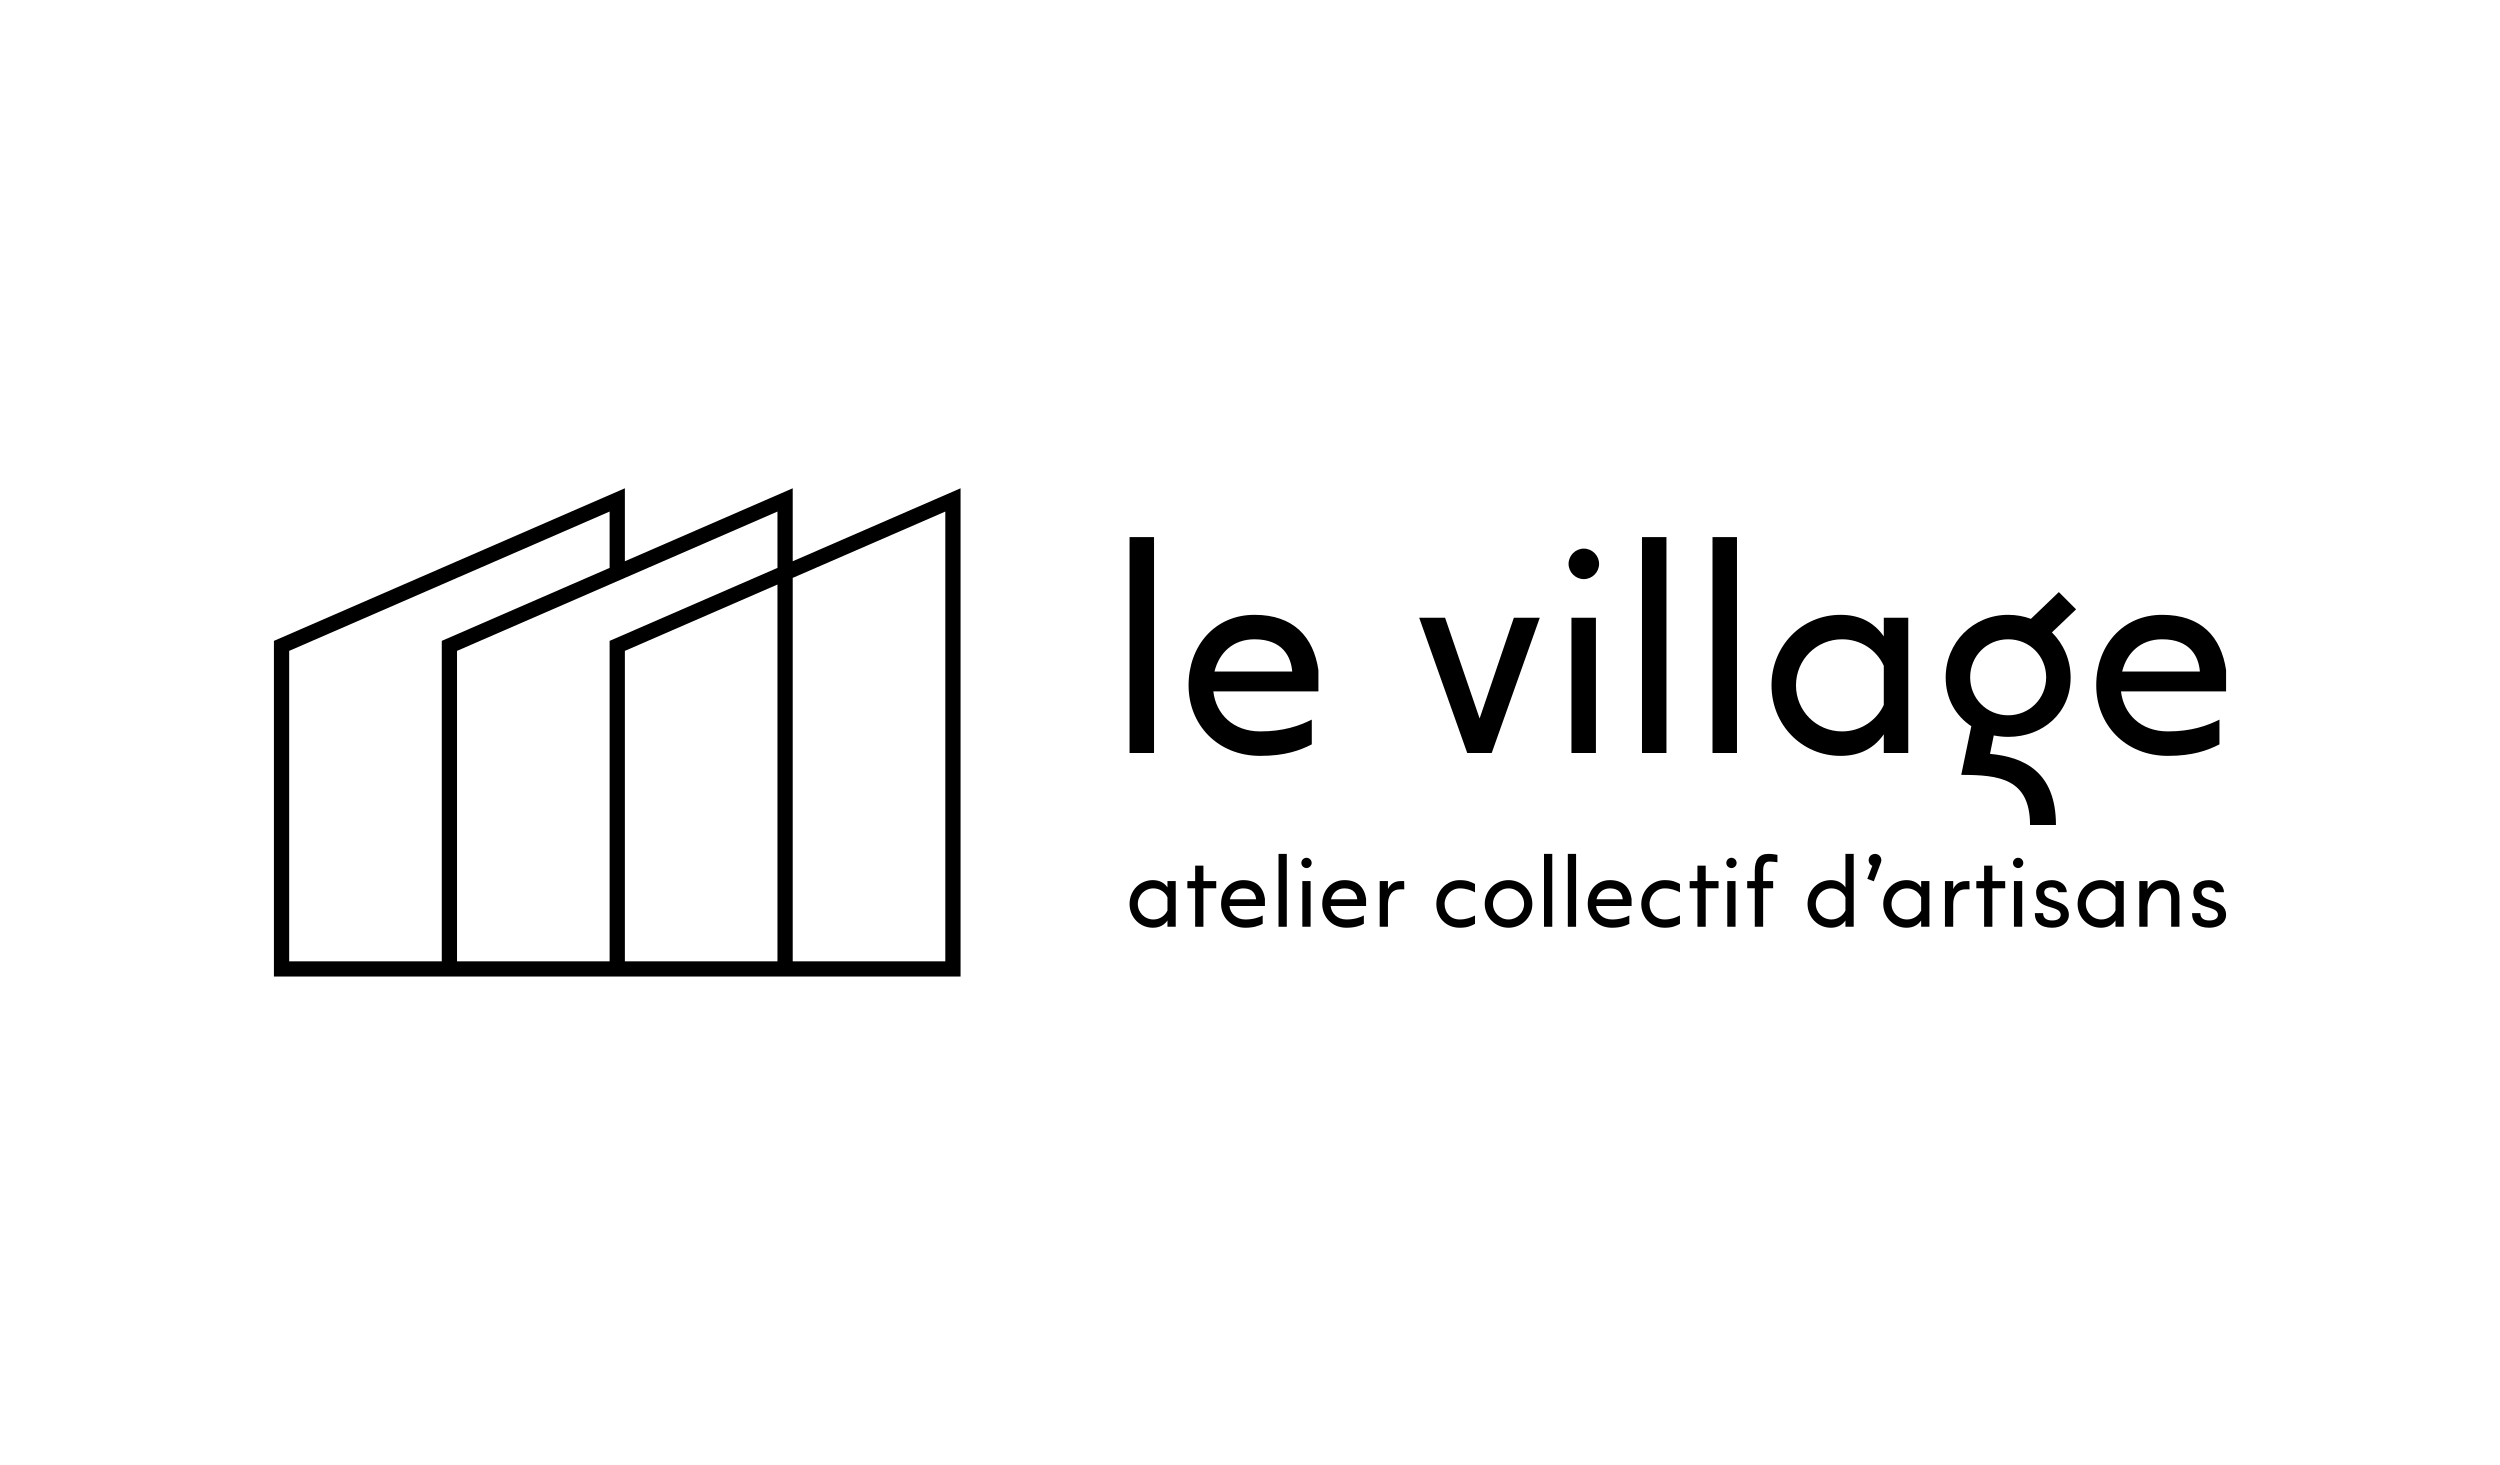
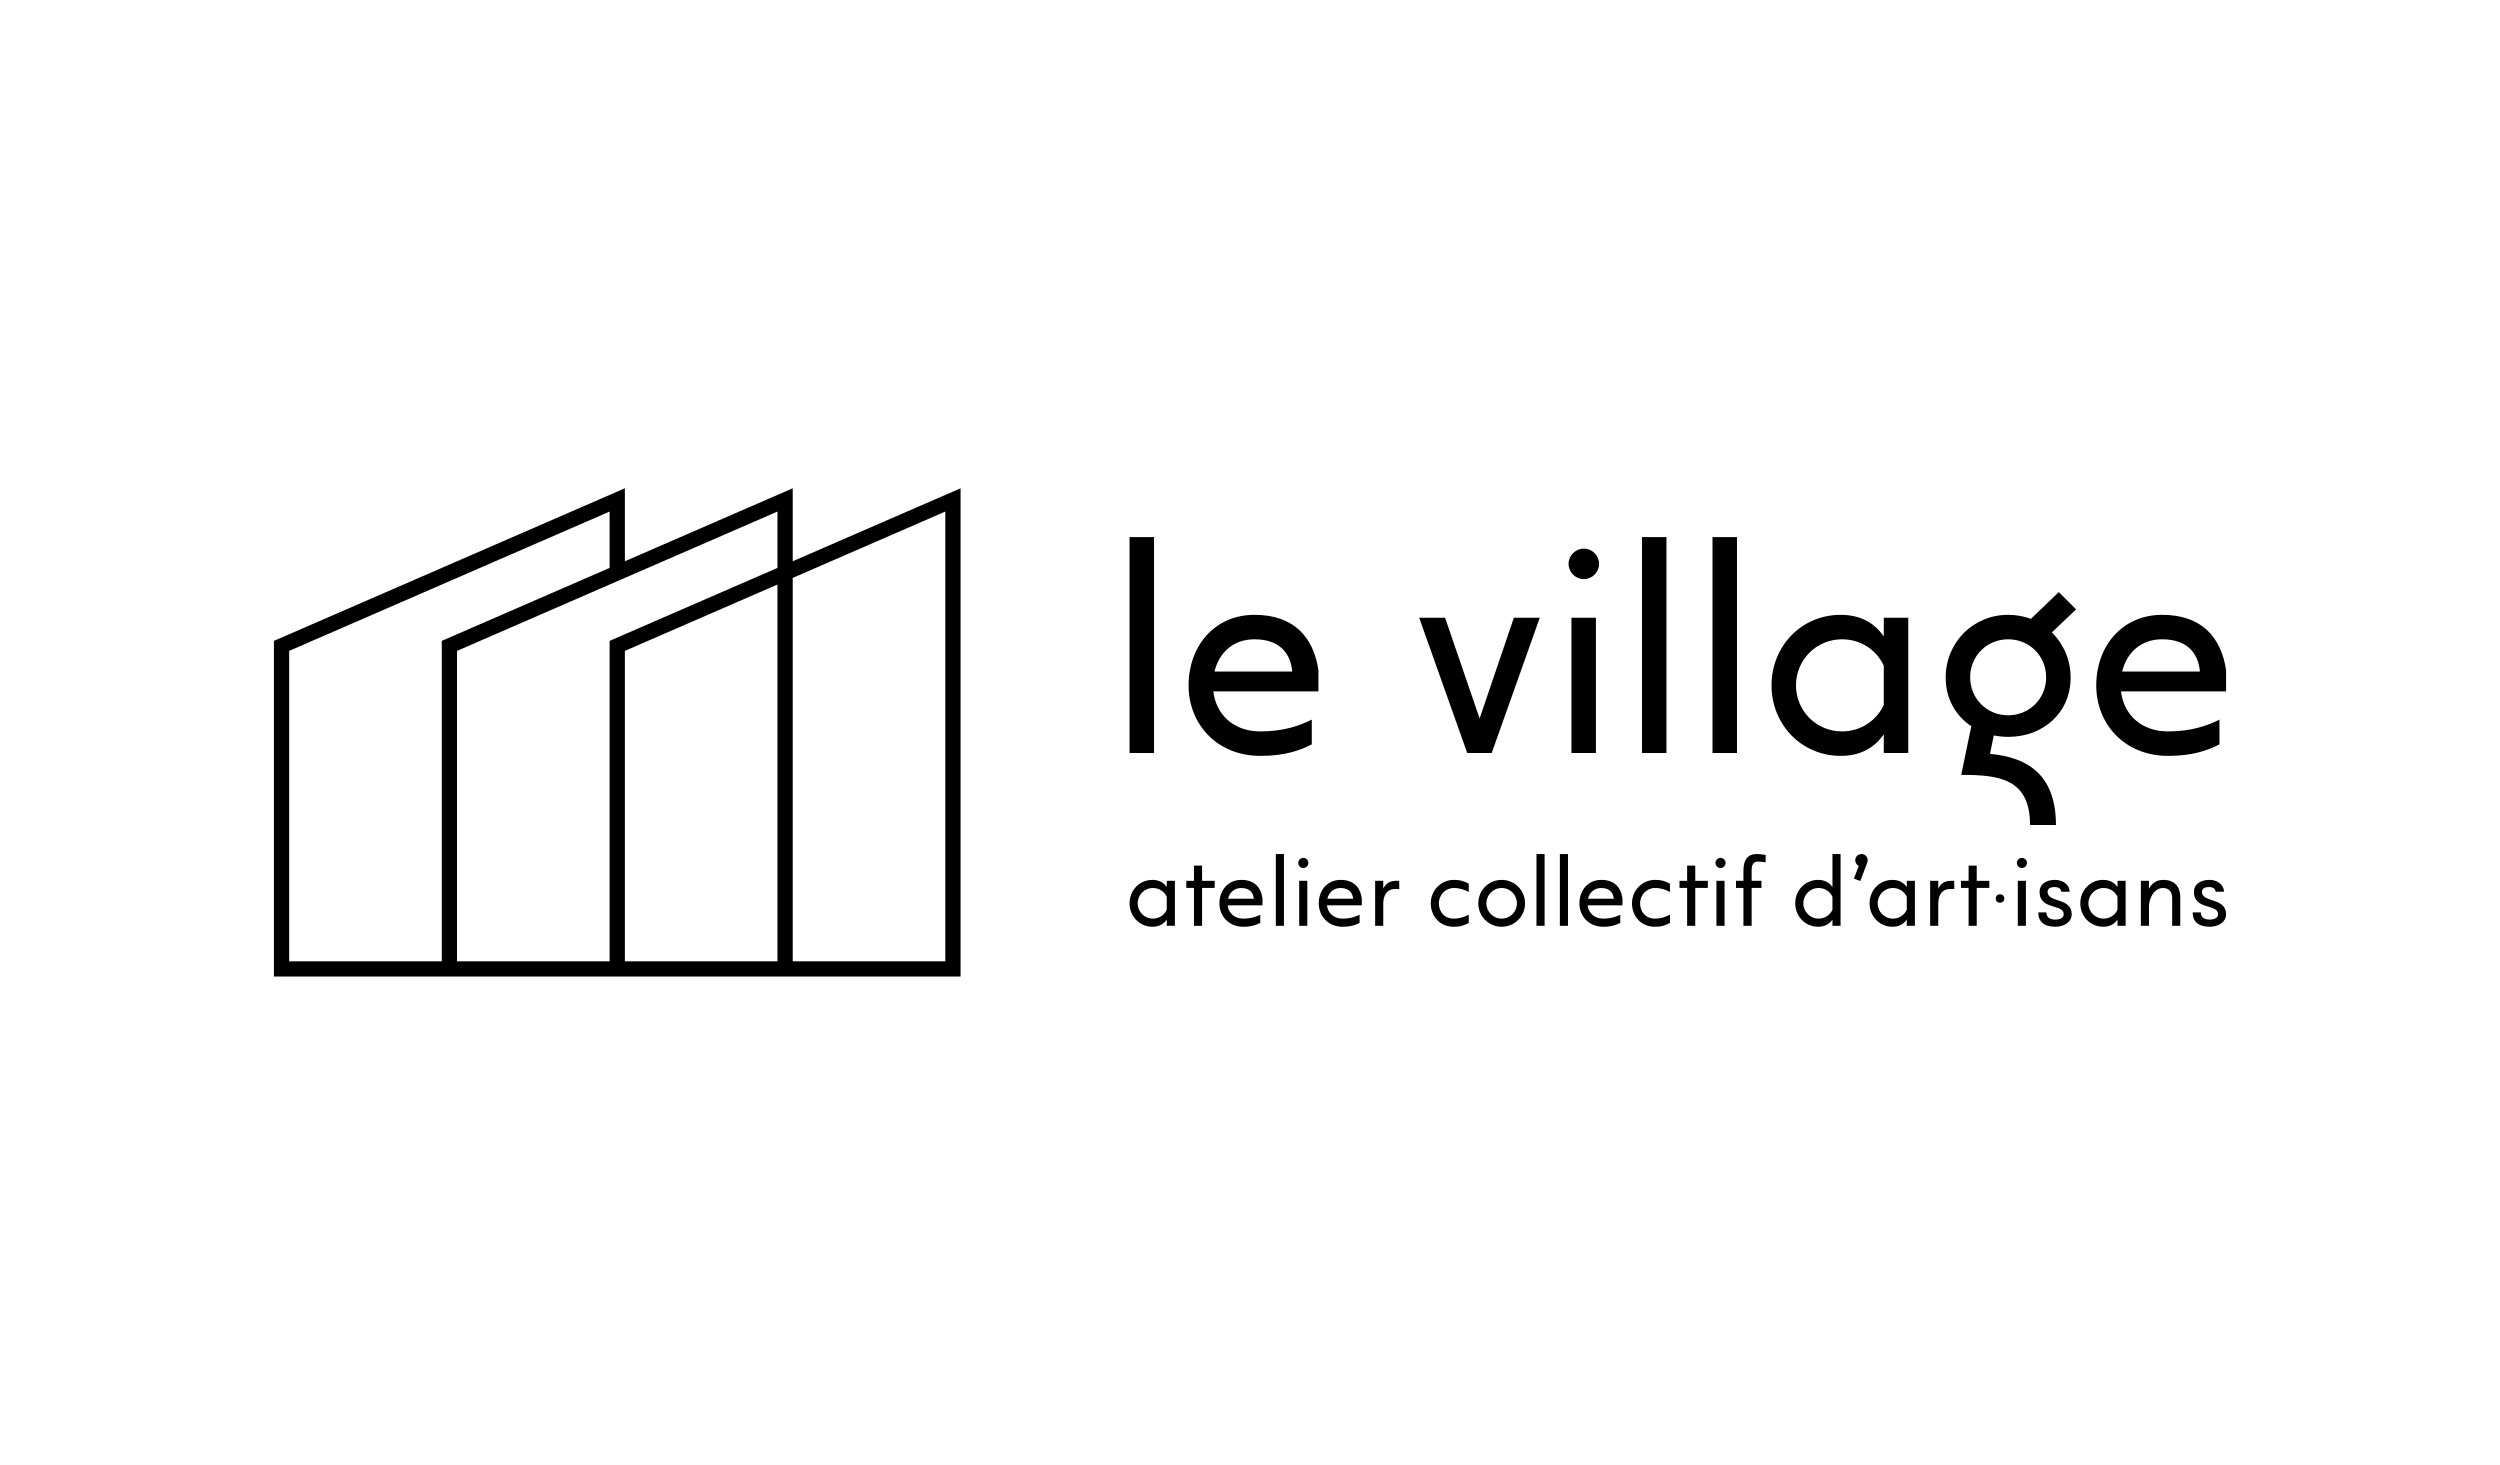
<svg xmlns="http://www.w3.org/2000/svg" width="100%" height="100%" viewBox="0 0 1024 600" version="1.1" xml:space="preserve" style="fill-rule:evenodd;clip-rule:evenodd;stroke-linejoin:round;stroke-miterlimit:2;">
-   <g transform="matrix(1,0,0,1,-308,-520)">
-     <g id="banner-wb-light" transform="matrix(1,0,0,1,564,564)">
+   <g transform="matrix(1,0,0,1,-768,-980)">
+     <g id="banner-wb-light" transform="matrix(1,0,0,1,1024,1024)">
      <g id="_1024x600" transform="matrix(2.08634,0,0,1.23343,-300.206,-75.5154)">
        <rect x="21.188" y="25.551" width="490.812" height="486.449" style="fill:white;" />
      </g>
      <g transform="matrix(0.78125,0,0,0.78125,-203.177,115.375)">
        <g transform="matrix(1.59692,0,0,1.59692,403.236,-458.966)">
-           <g transform="matrix(0.382843,0,0,0.382843,91.9001,-273.495)">
-             <g transform="matrix(83.3333,0,0,83.3333,-44.8651,1926.18)">
-               <path d="M0.04,-0.235C0.04,-0.099 0.144,0.01 0.28,0.01C0.35,0.01 0.398,-0.019 0.43,-0.065L0.43,-0L0.515,-0L0.515,-0.47L0.43,-0.47L0.43,-0.405C0.398,-0.451 0.35,-0.48 0.28,-0.48C0.144,-0.48 0.04,-0.371 0.04,-0.235ZM0.285,-0.395C0.35,-0.395 0.405,-0.358 0.43,-0.303L0.43,-0.167C0.405,-0.113 0.35,-0.075 0.285,-0.075C0.196,-0.075 0.125,-0.146 0.125,-0.235C0.125,-0.324 0.196,-0.395 0.285,-0.395Z" style="fill-rule:nonzero;" />
-             </g>
-             <g transform="matrix(83.3333,0,0,83.3333,4.71824,1926.18)">
-               <path d="M0.04,-0.47L0.04,-0.396L0.12,-0.396L0.12,-0L0.205,-0L0.205,-0.396L0.337,-0.396L0.337,-0.47L0.205,-0.47L0.205,-0.629L0.12,-0.629L0.12,-0.47L0.04,-0.47Z" style="fill-rule:nonzero;" />
-             </g>
-             <g transform="matrix(83.3333,0,0,83.3333,33.6349,1926.18)">
-               <path d="M0.04,-0.235C0.04,-0.099 0.14,0.01 0.289,0.01C0.375,0.01 0.427,-0.009 0.468,-0.03L0.468,-0.116C0.424,-0.094 0.369,-0.075 0.289,-0.075C0.195,-0.075 0.135,-0.135 0.126,-0.214L0.491,-0.214L0.491,-0.288C0.474,-0.403 0.405,-0.48 0.269,-0.48C0.13,-0.48 0.04,-0.371 0.04,-0.235ZM0.269,-0.395C0.367,-0.395 0.396,-0.334 0.4,-0.283L0.13,-0.283C0.146,-0.348 0.194,-0.395 0.269,-0.395Z" style="fill-rule:nonzero;" />
-             </g>
-             <g transform="matrix(83.3333,0,0,83.3333,79.5516,1926.18)">
-               <rect x="0.08" y="-0.75" width="0.085" height="0.75" style="fill-rule:nonzero;" />
-             </g>
-             <g transform="matrix(83.3333,0,0,83.3333,99.9682,1926.18)">
-               <path d="M0.08,-0L0.165,-0L0.165,-0.47L0.08,-0.47L0.08,-0ZM0.07,-0.657C0.07,-0.628 0.094,-0.604 0.123,-0.604C0.152,-0.604 0.176,-0.628 0.176,-0.657C0.176,-0.686 0.152,-0.71 0.123,-0.71C0.094,-0.71 0.07,-0.686 0.07,-0.657Z" style="fill-rule:nonzero;" />
-             </g>
-             <g transform="matrix(83.3333,0,0,83.3333,120.385,1926.18)">
-               <path d="M0.04,-0.235C0.04,-0.099 0.14,0.01 0.289,0.01C0.375,0.01 0.427,-0.009 0.468,-0.03L0.468,-0.116C0.424,-0.094 0.369,-0.075 0.289,-0.075C0.195,-0.075 0.135,-0.135 0.126,-0.214L0.491,-0.214L0.491,-0.288C0.474,-0.403 0.405,-0.48 0.269,-0.48C0.13,-0.48 0.04,-0.371 0.04,-0.235ZM0.269,-0.395C0.367,-0.395 0.396,-0.334 0.4,-0.283L0.13,-0.283C0.146,-0.348 0.194,-0.395 0.269,-0.395Z" style="fill-rule:nonzero;" />
-             </g>
-             <g transform="matrix(83.3333,0,0,83.3333,166.302,1926.18)">
-               <path d="M0.165,-0L0.165,-0.232C0.165,-0.307 0.195,-0.385 0.292,-0.385L0.333,-0.385L0.332,-0.47L0.295,-0.47C0.226,-0.47 0.187,-0.434 0.165,-0.388L0.165,-0.47L0.08,-0.47L0.08,-0L0.165,-0Z" style="fill-rule:nonzero;" />
-             </g>
-             <g transform="matrix(83.3333,0,0,83.3333,218.218,1926.18)">
-               <path d="M0.28,0.01C0.362,0.01 0.397,-0.009 0.438,-0.03L0.438,-0.116C0.394,-0.094 0.346,-0.075 0.281,-0.075C0.183,-0.075 0.125,-0.146 0.125,-0.235C0.125,-0.324 0.195,-0.395 0.281,-0.395C0.346,-0.395 0.394,-0.376 0.438,-0.354L0.438,-0.44C0.397,-0.461 0.362,-0.48 0.28,-0.48C0.148,-0.48 0.04,-0.371 0.04,-0.235C0.04,-0.099 0.135,0.01 0.28,0.01Z" style="fill-rule:nonzero;" />
-             </g>
-             <g transform="matrix(83.3333,0,0,83.3333,259.718,1926.18)">
-               <path d="M0.04,-0.235C0.04,-0.099 0.149,0.01 0.285,0.01C0.421,0.01 0.53,-0.099 0.53,-0.235C0.53,-0.371 0.421,-0.48 0.285,-0.48C0.149,-0.48 0.04,-0.371 0.04,-0.235ZM0.285,-0.395C0.374,-0.395 0.445,-0.324 0.445,-0.235C0.445,-0.146 0.374,-0.075 0.285,-0.075C0.196,-0.075 0.125,-0.146 0.125,-0.235C0.125,-0.324 0.196,-0.395 0.285,-0.395Z" style="fill-rule:nonzero;" />
-             </g>
-             <g transform="matrix(83.3333,0,0,83.3333,307.218,1926.18)">
-               <rect x="0.08" y="-0.75" width="0.085" height="0.75" style="fill-rule:nonzero;" />
-             </g>
-             <g transform="matrix(83.3333,0,0,83.3333,327.635,1926.18)">
-               <rect x="0.08" y="-0.75" width="0.085" height="0.75" style="fill-rule:nonzero;" />
-             </g>
-             <g transform="matrix(83.3333,0,0,83.3333,348.052,1926.18)">
-               <path d="M0.04,-0.235C0.04,-0.099 0.14,0.01 0.289,0.01C0.375,0.01 0.427,-0.009 0.468,-0.03L0.468,-0.116C0.424,-0.094 0.369,-0.075 0.289,-0.075C0.195,-0.075 0.135,-0.135 0.126,-0.214L0.491,-0.214L0.491,-0.288C0.474,-0.403 0.405,-0.48 0.269,-0.48C0.13,-0.48 0.04,-0.371 0.04,-0.235ZM0.269,-0.395C0.367,-0.395 0.396,-0.334 0.4,-0.283L0.13,-0.283C0.146,-0.348 0.194,-0.395 0.269,-0.395Z" style="fill-rule:nonzero;" />
-             </g>
-             <g transform="matrix(83.3333,0,0,83.3333,393.968,1926.18)">
-               <path d="M0.28,0.01C0.362,0.01 0.397,-0.009 0.438,-0.03L0.438,-0.116C0.394,-0.094 0.346,-0.075 0.281,-0.075C0.183,-0.075 0.125,-0.146 0.125,-0.235C0.125,-0.324 0.195,-0.395 0.281,-0.395C0.346,-0.395 0.394,-0.376 0.438,-0.354L0.438,-0.44C0.397,-0.461 0.362,-0.48 0.28,-0.48C0.148,-0.48 0.04,-0.371 0.04,-0.235C0.04,-0.099 0.135,0.01 0.28,0.01Z" style="fill-rule:nonzero;" />
-             </g>
-             <g transform="matrix(83.3333,0,0,83.3333,435.468,1926.18)">
-               <path d="M0.04,-0.47L0.04,-0.396L0.12,-0.396L0.12,-0L0.205,-0L0.205,-0.396L0.337,-0.396L0.337,-0.47L0.205,-0.47L0.205,-0.629L0.12,-0.629L0.12,-0.47L0.04,-0.47Z" style="fill-rule:nonzero;" />
-             </g>
-             <g transform="matrix(83.3333,0,0,83.3333,464.385,1926.18)">
-               <path d="M0.08,-0L0.165,-0L0.165,-0.47L0.08,-0.47L0.08,-0ZM0.07,-0.657C0.07,-0.628 0.094,-0.604 0.123,-0.604C0.152,-0.604 0.176,-0.628 0.176,-0.657C0.176,-0.686 0.152,-0.71 0.123,-0.71C0.094,-0.71 0.07,-0.686 0.07,-0.657Z" style="fill-rule:nonzero;" />
-             </g>
-             <g transform="matrix(83.3333,0,0,83.3333,484.802,1926.18)">
-               <path d="M0.04,-0.47L0.04,-0.396L0.118,-0.396L0.118,-0L0.204,-0L0.204,-0.396L0.307,-0.396L0.307,-0.47L0.204,-0.47L0.204,-0.58C0.204,-0.64 0.225,-0.671 0.268,-0.671C0.298,-0.671 0.324,-0.667 0.351,-0.664L0.351,-0.74C0.324,-0.745 0.294,-0.75 0.257,-0.75C0.164,-0.75 0.118,-0.692 0.118,-0.576L0.118,-0.47L0.04,-0.47Z" style="fill-rule:nonzero;" />
-             </g>
-             <g transform="matrix(83.3333,0,0,83.3333,536.552,1926.18)">
-               <path d="M0.04,-0.235C0.04,-0.099 0.144,0.01 0.28,0.01C0.35,0.01 0.398,-0.019 0.43,-0.065L0.43,-0L0.515,-0L0.515,-0.75L0.43,-0.75L0.43,-0.405C0.398,-0.451 0.35,-0.48 0.28,-0.48C0.144,-0.48 0.04,-0.371 0.04,-0.235ZM0.285,-0.395C0.35,-0.395 0.405,-0.358 0.43,-0.303L0.43,-0.167C0.405,-0.113 0.35,-0.075 0.285,-0.075C0.196,-0.075 0.125,-0.146 0.125,-0.235C0.125,-0.324 0.196,-0.395 0.285,-0.395Z" style="fill-rule:nonzero;" />
-             </g>
-             <g transform="matrix(83.3333,0,0,83.3333,586.135,1926.18)">
-               <path d="M0.06,-0.493L0.127,-0.468L0.199,-0.659C0.199,-0.66 0.2,-0.661 0.2,-0.662C0.213,-0.696 0.196,-0.734 0.162,-0.746C0.154,-0.749 0.147,-0.75 0.139,-0.75C0.112,-0.75 0.087,-0.734 0.078,-0.708C0.066,-0.676 0.081,-0.641 0.111,-0.627L0.06,-0.493Z" style="fill-rule:nonzero;" />
-             </g>
-             <g transform="matrix(83.3333,0,0,83.3333,601.468,1926.18)">
-               <path d="M0.04,-0.235C0.04,-0.099 0.144,0.01 0.28,0.01C0.35,0.01 0.398,-0.019 0.43,-0.065L0.43,-0L0.515,-0L0.515,-0.47L0.43,-0.47L0.43,-0.405C0.398,-0.451 0.35,-0.48 0.28,-0.48C0.144,-0.48 0.04,-0.371 0.04,-0.235ZM0.285,-0.395C0.35,-0.395 0.405,-0.358 0.43,-0.303L0.43,-0.167C0.405,-0.113 0.35,-0.075 0.285,-0.075C0.196,-0.075 0.125,-0.146 0.125,-0.235C0.125,-0.324 0.196,-0.395 0.285,-0.395Z" style="fill-rule:nonzero;" />
-             </g>
-             <g transform="matrix(83.3333,0,0,83.3333,651.052,1926.18)">
-               <path d="M0.165,-0L0.165,-0.232C0.165,-0.307 0.195,-0.385 0.292,-0.385L0.333,-0.385L0.332,-0.47L0.295,-0.47C0.226,-0.47 0.187,-0.434 0.165,-0.388L0.165,-0.47L0.08,-0.47L0.08,-0L0.165,-0Z" style="fill-rule:nonzero;" />
-             </g>
-             <g transform="matrix(83.3333,0,0,83.3333,681.302,1926.18)">
-               <path d="M0.04,-0.47L0.04,-0.396L0.12,-0.396L0.12,-0L0.205,-0L0.205,-0.396L0.337,-0.396L0.337,-0.47L0.205,-0.47L0.205,-0.629L0.12,-0.629L0.12,-0.47L0.04,-0.47Z" style="fill-rule:nonzero;" />
-             </g>
-             <g transform="matrix(83.3333,0,0,83.3333,710.218,1926.18)">
-               <path d="M0.08,-0L0.165,-0L0.165,-0.47L0.08,-0.47L0.08,-0ZM0.07,-0.657C0.07,-0.628 0.094,-0.604 0.123,-0.604C0.152,-0.604 0.176,-0.628 0.176,-0.657C0.176,-0.686 0.152,-0.71 0.123,-0.71C0.094,-0.71 0.07,-0.686 0.07,-0.657Z" style="fill-rule:nonzero;" />
-             </g>
-             <g transform="matrix(83.3333,0,0,83.3333,730.635,1926.18)">
-               <path d="M0.228,0.01C0.326,0.01 0.4,-0.043 0.4,-0.122C0.4,-0.297 0.147,-0.239 0.147,-0.355C0.147,-0.385 0.171,-0.405 0.22,-0.405C0.262,-0.405 0.286,-0.39 0.291,-0.356L0.378,-0.356C0.378,-0.429 0.309,-0.48 0.226,-0.48C0.121,-0.48 0.063,-0.426 0.063,-0.355C0.063,-0.162 0.316,-0.232 0.316,-0.122C0.316,-0.087 0.286,-0.065 0.228,-0.065C0.175,-0.065 0.136,-0.084 0.135,-0.14L0.05,-0.14C0.048,-0.047 0.109,0.01 0.228,0.01Z" style="fill-rule:nonzero;" />
-             </g>
-             <g transform="matrix(83.3333,0,0,83.3333,768.135,1926.18)">
-               <path d="M0.04,-0.235C0.04,-0.099 0.144,0.01 0.28,0.01C0.35,0.01 0.398,-0.019 0.43,-0.065L0.43,-0L0.515,-0L0.515,-0.47L0.43,-0.47L0.43,-0.405C0.398,-0.451 0.35,-0.48 0.28,-0.48C0.144,-0.48 0.04,-0.371 0.04,-0.235ZM0.285,-0.395C0.35,-0.395 0.405,-0.358 0.43,-0.303L0.43,-0.167C0.405,-0.113 0.35,-0.075 0.285,-0.075C0.196,-0.075 0.125,-0.146 0.125,-0.235C0.125,-0.324 0.196,-0.395 0.285,-0.395Z" style="fill-rule:nonzero;" />
-             </g>
-             <g transform="matrix(83.3333,0,0,83.3333,817.718,1926.18)">
-               <path d="M0.165,-0L0.165,-0.205C0.165,-0.28 0.215,-0.395 0.312,-0.395C0.381,-0.395 0.408,-0.347 0.408,-0.289L0.408,-0L0.493,-0L0.493,-0.302C0.493,-0.372 0.462,-0.48 0.315,-0.48C0.238,-0.48 0.192,-0.439 0.165,-0.387L0.165,-0.47L0.08,-0.47L0.08,-0L0.165,-0Z" style="fill-rule:nonzero;" />
-             </g>
-             <g transform="matrix(83.3333,0,0,83.3333,865.468,1926.18)">
-               <path d="M0.228,0.01C0.326,0.01 0.4,-0.043 0.4,-0.122C0.4,-0.297 0.147,-0.239 0.147,-0.355C0.147,-0.385 0.171,-0.405 0.22,-0.405C0.262,-0.405 0.286,-0.39 0.291,-0.356L0.378,-0.356C0.378,-0.429 0.309,-0.48 0.226,-0.48C0.121,-0.48 0.063,-0.426 0.063,-0.355C0.063,-0.162 0.316,-0.232 0.316,-0.122C0.316,-0.087 0.286,-0.065 0.228,-0.065C0.175,-0.065 0.136,-0.084 0.135,-0.14L0.05,-0.14C0.048,-0.047 0.109,0.01 0.228,0.01Z" style="fill-rule:nonzero;" />
-             </g>
+           <g transform="matrix(0.383756,0,0,0.384825,91.5055,-277.627)">
+             <path d="M-40.405,1906.99C-40.405,1918.1 -31.916,1926.99 -20.814,1926.99C-15.101,1926.99 -11.183,1924.62 -8.57,1920.87L-8.57,1926.18L-1.632,1926.18L-1.632,1887.81L-8.57,1887.81L-8.57,1893.12C-11.183,1889.36 -15.101,1887 -20.814,1887C-31.916,1887 -40.405,1895.89 -40.405,1906.99ZM-20.406,1893.93C-15.101,1893.93 -10.611,1896.95 -8.57,1901.44L-8.57,1912.54C-10.611,1916.95 -15.101,1920.05 -20.406,1920.05C-27.671,1920.05 -33.466,1914.26 -33.466,1906.99C-33.466,1899.73 -27.671,1893.93 -20.406,1893.93Z" style="fill-rule:nonzero;" />
+             <path d="M8.163,1887.81L8.163,1893.85L14.693,1893.85L14.693,1926.18L21.631,1926.18L21.631,1893.85L32.406,1893.85L32.406,1887.81L21.631,1887.81L21.631,1874.83L14.693,1874.83L14.693,1887.81L8.163,1887.81Z" style="fill-rule:nonzero;" />
+             <path d="M36.487,1906.99C36.487,1918.1 44.65,1926.99 56.812,1926.99C63.832,1926.99 68.076,1925.44 71.423,1923.73L71.423,1916.71C67.832,1918.5 63.342,1920.05 56.812,1920.05C49.139,1920.05 44.242,1915.16 43.507,1908.71L73.301,1908.71L73.301,1902.67C71.913,1893.28 66.281,1887 55.18,1887C43.834,1887 36.487,1895.89 36.487,1906.99ZM55.18,1893.93C63.179,1893.93 65.546,1898.91 65.873,1903.08L43.834,1903.08C45.14,1897.77 49.058,1893.93 55.18,1893.93Z" style="fill-rule:nonzero;" />
+             <rect x="84.728" y="1864.96" width="6.938" height="61.22" style="fill-rule:nonzero;" />
+             <path d="M104.727,1926.18L111.665,1926.18L111.665,1887.81L104.727,1887.81L104.727,1926.18ZM103.91,1872.55C103.91,1874.91 105.869,1876.87 108.237,1876.87C110.604,1876.87 112.563,1874.91 112.563,1872.55C112.563,1870.18 110.604,1868.22 108.237,1868.22C105.869,1868.22 103.91,1870.18 103.91,1872.55Z" style="fill-rule:nonzero;" />
+             <path d="M121.46,1906.99C121.46,1918.1 129.623,1926.99 141.785,1926.99C148.805,1926.99 153.049,1925.44 156.396,1923.73L156.396,1916.71C152.804,1918.5 148.315,1920.05 141.785,1920.05C134.112,1920.05 129.214,1915.16 128.48,1908.71L158.273,1908.71L158.273,1902.67C156.886,1893.28 151.254,1887 140.152,1887C128.806,1887 121.46,1895.89 121.46,1906.99ZM140.152,1893.93C148.152,1893.93 150.519,1898.91 150.845,1903.08L128.806,1903.08C130.112,1897.77 134.03,1893.93 140.152,1893.93Z" style="fill-rule:nonzero;" />
+             <path d="M176.639,1926.18L176.639,1907.24C176.639,1901.12 179.088,1894.75 187.006,1894.75L190.352,1894.75L190.271,1887.81L187.251,1887.81C181.618,1887.81 178.435,1890.75 176.639,1894.51L176.639,1887.81L169.701,1887.81L169.701,1926.18L176.639,1926.18Z" style="fill-rule:nonzero;" />
+             <path d="M236.879,1926.99C243.573,1926.99 246.43,1925.44 249.776,1923.73L249.776,1916.71C246.185,1918.5 242.267,1920.05 236.961,1920.05C228.962,1920.05 224.227,1914.26 224.227,1906.99C224.227,1899.73 229.941,1893.93 236.961,1893.93C242.267,1893.93 246.185,1895.48 249.776,1897.28L249.776,1890.26C246.43,1888.55 243.573,1887 236.879,1887C226.105,1887 217.289,1895.89 217.289,1906.99C217.289,1918.1 225.044,1926.99 236.879,1926.99Z" style="fill-rule:nonzero;" />
+             <path d="M257.939,1906.99C257.939,1918.1 266.836,1926.99 277.937,1926.99C289.038,1926.99 297.936,1918.1 297.936,1906.99C297.936,1895.89 289.038,1887 277.937,1887C266.836,1887 257.939,1895.89 257.939,1906.99ZM277.937,1893.93C285.202,1893.93 290.998,1899.73 290.998,1906.99C290.998,1914.26 285.202,1920.05 277.937,1920.05C270.673,1920.05 264.877,1914.26 264.877,1906.99C264.877,1899.73 270.673,1893.93 277.937,1893.93Z" style="fill-rule:nonzero;" />
+             <rect x="307.731" y="1864.96" width="6.938" height="61.22" style="fill-rule:nonzero;" />
+             <rect x="327.729" y="1864.96" width="6.938" height="61.22" style="fill-rule:nonzero;" />
+             <path d="M344.463,1906.99C344.463,1918.1 352.625,1926.99 364.788,1926.99C371.807,1926.99 376.052,1925.44 379.399,1923.73L379.399,1916.71C375.807,1918.5 371.318,1920.05 364.788,1920.05C357.115,1920.05 352.217,1915.16 351.482,1908.71L381.276,1908.71L381.276,1902.67C379.888,1893.28 374.256,1887 363.155,1887C351.809,1887 344.463,1895.89 344.463,1906.99ZM363.155,1893.93C371.154,1893.93 373.522,1898.91 373.848,1903.08L351.809,1903.08C353.115,1897.77 357.033,1893.93 363.155,1893.93Z" style="fill-rule:nonzero;" />
+             <path d="M409.029,1926.99C415.722,1926.99 418.579,1925.44 421.926,1923.73L421.926,1916.71C418.334,1918.5 414.416,1920.05 409.111,1920.05C401.111,1920.05 396.377,1914.26 396.377,1906.99C396.377,1899.73 402.091,1893.93 409.111,1893.93C414.416,1893.93 418.334,1895.48 421.926,1897.28L421.926,1890.26C418.579,1888.55 415.722,1887 409.029,1887C398.254,1887 389.439,1895.89 389.439,1906.99C389.439,1918.1 397.193,1926.99 409.029,1926.99Z" style="fill-rule:nonzero;" />
+             <path d="M430.088,1887.81L430.088,1893.85L436.619,1893.85L436.619,1926.18L443.557,1926.18L443.557,1893.85L454.331,1893.85L454.331,1887.81L443.557,1887.81L443.557,1874.83L436.619,1874.83L436.619,1887.81L430.088,1887.81Z" style="fill-rule:nonzero;" />
+             <path d="M461.678,1926.18L468.616,1926.18L468.616,1887.81L461.678,1887.81L461.678,1926.18ZM460.862,1872.55C460.862,1874.91 462.821,1876.87 465.188,1876.87C467.555,1876.87 469.514,1874.91 469.514,1872.55C469.514,1870.18 467.555,1868.22 465.188,1868.22C462.821,1868.22 460.862,1870.18 460.862,1872.55Z" style="fill-rule:nonzero;" />
+             <path d="M478.411,1887.81L478.411,1893.85L484.778,1893.85L484.778,1926.18L491.798,1926.18L491.798,1893.85L500.205,1893.85L500.205,1887.81L491.798,1887.81L491.798,1878.83C491.798,1873.93 493.512,1871.4 497.022,1871.4C499.471,1871.4 501.593,1871.73 503.797,1871.98L503.797,1865.77C501.593,1865.36 499.144,1864.96 496.124,1864.96C488.533,1864.96 484.778,1869.69 484.778,1879.16L484.778,1887.81L478.411,1887.81Z" style="fill-rule:nonzero;" />
+             <path d="M529.101,1906.99C529.101,1918.1 537.59,1926.99 548.691,1926.99C554.405,1926.99 558.323,1924.62 560.935,1920.87L560.935,1926.18L567.873,1926.18L567.873,1864.96L560.935,1864.96L560.935,1893.12C558.323,1889.36 554.405,1887 548.691,1887C537.59,1887 529.101,1895.89 529.101,1906.99ZM549.099,1893.93C554.405,1893.93 558.895,1896.95 560.935,1901.44L560.935,1912.54C558.895,1916.95 554.405,1920.05 549.099,1920.05C541.835,1920.05 536.039,1914.26 536.039,1906.99C536.039,1899.73 541.835,1893.93 549.099,1893.93Z" style="fill-rule:nonzero;" />
+             <path d="M579.301,1885.93L584.77,1887.98L590.647,1872.38C590.647,1872.3 590.729,1872.22 590.729,1872.14C591.79,1869.36 590.402,1866.26 587.627,1865.28C586.974,1865.04 586.403,1864.96 585.75,1864.96C583.546,1864.96 581.505,1866.26 580.77,1868.38C579.791,1871 581.015,1873.85 583.464,1875L579.301,1885.93Z" style="fill-rule:nonzero;" />
+             <path d="M592.688,1906.99C592.688,1918.1 601.177,1926.99 612.278,1926.99C617.992,1926.99 621.91,1924.62 624.522,1920.87L624.522,1926.18L631.46,1926.18L631.46,1887.81L624.522,1887.81L624.522,1893.12C621.91,1889.36 617.992,1887 612.278,1887C601.177,1887 592.688,1895.89 592.688,1906.99ZM612.686,1893.93C617.992,1893.93 622.481,1896.95 624.522,1901.44L624.522,1912.54C622.481,1916.95 617.992,1920.05 612.686,1920.05C605.421,1920.05 599.626,1914.26 599.626,1906.99C599.626,1899.73 605.421,1893.93 612.686,1893.93Z" style="fill-rule:nonzero;" />
+             <path d="M651.459,1926.18L651.459,1907.24C651.459,1901.12 653.907,1894.75 661.825,1894.75L665.172,1894.75L665.09,1887.81L662.07,1887.81C656.438,1887.81 653.254,1890.75 651.459,1894.51L651.459,1887.81L644.52,1887.81L644.52,1926.18L651.459,1926.18Z" style="fill-rule:nonzero;" />
+             <path d="M670.886,1887.81L670.886,1893.85L677.416,1893.85L677.416,1926.18L684.354,1926.18L684.354,1893.85L695.129,1893.85L695.129,1887.81L684.354,1887.81L684.354,1874.83L677.416,1874.83L677.416,1887.81L670.886,1887.81Z" style="fill-rule:nonzero;" />
+             <path d="M700.632,1902.93C700.632,1901.91 700.935,1901.06 701.541,1900.38C702.147,1899.7 703.055,1899.36 704.267,1899.36C705.479,1899.36 706.398,1899.7 707.025,1900.38C707.652,1901.06 707.966,1901.91 707.966,1902.93C707.966,1903.93 707.652,1904.77 707.025,1905.43C706.398,1906.1 705.479,1906.44 704.267,1906.44C703.055,1906.44 702.147,1906.1 701.541,1905.43C700.935,1904.77 700.632,1903.93 700.632,1902.93Z" style="fill-rule:nonzero;" />
+             <path d="M719.502,1926.18L726.44,1926.18L726.44,1887.81L719.502,1887.81L719.502,1926.18ZM718.685,1872.55C718.685,1874.91 720.644,1876.87 723.012,1876.87C725.379,1876.87 727.338,1874.91 727.338,1872.55C727.338,1870.18 725.379,1868.22 723.012,1868.22C720.644,1868.22 718.685,1870.18 718.685,1872.55Z" style="fill-rule:nonzero;" />
+             <path d="M751.581,1926.99C759.58,1926.99 765.62,1922.67 765.62,1916.22C765.62,1901.93 744.969,1906.67 744.969,1897.2C744.969,1894.75 746.928,1893.12 750.928,1893.12C754.356,1893.12 756.315,1894.34 756.723,1897.12L763.825,1897.12C763.825,1891.16 758.192,1887 751.418,1887C742.847,1887 738.112,1891.4 738.112,1897.2C738.112,1912.95 758.764,1907.24 758.764,1916.22C758.764,1919.07 756.315,1920.87 751.581,1920.87C747.255,1920.87 744.071,1919.32 743.99,1914.75L737.051,1914.75C736.888,1922.34 741.867,1926.99 751.581,1926.99Z" style="fill-rule:nonzero;" />
+             <path d="M772.967,1906.99C772.967,1918.1 781.456,1926.99 792.557,1926.99C798.271,1926.99 802.189,1924.62 804.801,1920.87L804.801,1926.18L811.739,1926.18L811.739,1887.81L804.801,1887.81L804.801,1893.12C802.189,1889.36 798.271,1887 792.557,1887C781.456,1887 772.967,1895.89 772.967,1906.99ZM792.965,1893.93C798.271,1893.93 802.76,1896.95 804.801,1901.44L804.801,1912.54C802.76,1916.95 798.271,1920.05 792.965,1920.05C785.7,1920.05 779.905,1914.26 779.905,1906.99C779.905,1899.73 785.7,1893.93 792.965,1893.93Z" style="fill-rule:nonzero;" />
+             <path d="M831.738,1926.18L831.738,1909.44C831.738,1903.32 835.819,1893.93 843.737,1893.93C849.369,1893.93 851.573,1897.85 851.573,1902.59L851.573,1926.18L858.511,1926.18L858.511,1901.53C858.511,1895.81 855.981,1887 843.982,1887C837.696,1887 833.942,1890.34 831.738,1894.59L831.738,1887.81L824.799,1887.81L824.799,1926.18L831.738,1926.18Z" style="fill-rule:nonzero;" />
+             <path d="M883.652,1926.99C891.651,1926.99 897.692,1922.67 897.692,1916.22C897.692,1901.93 877.04,1906.67 877.04,1897.2C877.04,1894.75 878.999,1893.12 882.999,1893.12C886.427,1893.12 888.386,1894.34 888.794,1897.12L895.896,1897.12C895.896,1891.16 890.264,1887 883.489,1887C874.918,1887 870.184,1891.4 870.184,1897.2C870.184,1912.95 890.835,1907.24 890.835,1916.22C890.835,1919.07 888.386,1920.87 883.652,1920.87C879.326,1920.87 876.142,1919.32 876.061,1914.75L869.122,1914.75C868.959,1922.34 873.938,1926.99 883.652,1926.99Z" style="fill-rule:nonzero;" />
          </g>
          <g transform="matrix(1.89026,0,0,1.89026,-553.799,-1785.82)">
            <g transform="matrix(50,0,0,50,329.181,1160)">
              <rect x="0.08" y="-0.75" width="0.085" height="0.75" style="fill-rule:nonzero;" />
            </g>
            <g transform="matrix(50,0,0,50,341.431,1160)">
              <path d="M0.04,-0.235C0.04,-0.099 0.14,0.01 0.289,0.01C0.375,0.01 0.427,-0.009 0.468,-0.03L0.468,-0.116C0.424,-0.094 0.369,-0.075 0.289,-0.075C0.195,-0.075 0.135,-0.135 0.126,-0.214L0.491,-0.214L0.491,-0.288C0.474,-0.403 0.405,-0.48 0.269,-0.48C0.13,-0.48 0.04,-0.371 0.04,-0.235ZM0.269,-0.395C0.367,-0.395 0.396,-0.334 0.4,-0.283L0.13,-0.283C0.146,-0.348 0.194,-0.395 0.269,-0.395Z" style="fill-rule:nonzero;" />
            </g>
            <g transform="matrix(50,0,0,50,381.981,1160)">
              <path d="M0.03,-0.47L0.197,-0L0.282,-0L0.449,-0.47L0.359,-0.47L0.24,-0.12L0.12,-0.47L0.03,-0.47Z" style="fill-rule:nonzero;" />
            </g>
            <g transform="matrix(50,0,0,50,405.931,1160)">
              <path d="M0.08,-0L0.165,-0L0.165,-0.47L0.08,-0.47L0.08,-0ZM0.07,-0.657C0.07,-0.628 0.094,-0.604 0.123,-0.604C0.152,-0.604 0.176,-0.628 0.176,-0.657C0.176,-0.686 0.152,-0.71 0.123,-0.71C0.094,-0.71 0.07,-0.686 0.07,-0.657Z" style="fill-rule:nonzero;" />
            </g>
            <g transform="matrix(50,0,0,50,418.181,1160)">
              <rect x="0.08" y="-0.75" width="0.085" height="0.75" style="fill-rule:nonzero;" />
            </g>
            <g transform="matrix(50,0,0,50,430.431,1160)">
              <rect x="0.08" y="-0.75" width="0.085" height="0.75" style="fill-rule:nonzero;" />
            </g>
            <g transform="matrix(50,0,0,50,442.681,1160)">
              <path d="M0.04,-0.235C0.04,-0.099 0.144,0.01 0.28,0.01C0.35,0.01 0.398,-0.019 0.43,-0.065L0.43,-0L0.515,-0L0.515,-0.47L0.43,-0.47L0.43,-0.405C0.398,-0.451 0.35,-0.48 0.28,-0.48C0.144,-0.48 0.04,-0.371 0.04,-0.235ZM0.285,-0.395C0.35,-0.395 0.405,-0.358 0.43,-0.303L0.43,-0.167C0.405,-0.113 0.35,-0.075 0.285,-0.075C0.196,-0.075 0.125,-0.146 0.125,-0.235C0.125,-0.324 0.196,-0.395 0.285,-0.395Z" style="fill-rule:nonzero;" />
            </g>
            <g transform="matrix(50,0,0,50,472.431,1160)">
              <path d="M0.139,-0.093L0.104,0.076C0.234,0.076 0.343,0.088 0.343,0.25L0.433,0.25C0.433,0.066 0.323,0.014 0.204,0.003L0.217,-0.061C0.233,-0.058 0.25,-0.056 0.267,-0.056C0.389,-0.056 0.484,-0.14 0.484,-0.262C0.484,-0.324 0.459,-0.379 0.419,-0.419L0.503,-0.499L0.443,-0.559L0.346,-0.466C0.322,-0.475 0.295,-0.48 0.267,-0.48C0.145,-0.48 0.05,-0.384 0.05,-0.262C0.05,-0.188 0.085,-0.129 0.139,-0.093ZM0.135,-0.263C0.135,-0.337 0.193,-0.395 0.267,-0.395C0.341,-0.395 0.399,-0.337 0.399,-0.263C0.399,-0.189 0.341,-0.131 0.267,-0.131C0.193,-0.131 0.135,-0.189 0.135,-0.263Z" style="fill-rule:nonzero;" />
            </g>
            <g transform="matrix(50,0,0,50,499.081,1160)">
              <path d="M0.04,-0.235C0.04,-0.099 0.14,0.01 0.289,0.01C0.375,0.01 0.427,-0.009 0.468,-0.03L0.468,-0.116C0.424,-0.094 0.369,-0.075 0.289,-0.075C0.195,-0.075 0.135,-0.135 0.126,-0.214L0.491,-0.214L0.491,-0.288C0.474,-0.403 0.405,-0.48 0.269,-0.48C0.13,-0.48 0.04,-0.371 0.04,-0.235ZM0.269,-0.395C0.367,-0.395 0.396,-0.334 0.4,-0.283L0.13,-0.283C0.146,-0.348 0.194,-0.395 0.269,-0.395Z" style="fill-rule:nonzero;" />
            </g>
          </g>
        </g>
        <g transform="matrix(1.28,0,0,1.28,-461.853,-869.6)">
          <path d="M632.698,749.891L701.448,720L701.448,920L420.198,920L420.198,782.5L563.948,720L563.948,749.891L632.698,720L632.698,749.891ZM557.698,752.609L488.948,782.5L488.948,913.75L426.448,913.75L426.448,786.598C470.198,767.576 513.948,748.554 557.698,729.533L557.698,752.609ZM626.448,752.609L557.698,782.5L557.698,913.75L495.198,913.75L495.198,786.598C538.948,767.576 582.698,748.554 626.448,729.533L626.448,752.609ZM632.698,756.706L695.198,729.533L695.198,913.75L632.698,913.75L632.698,756.706ZM563.948,786.598L563.948,913.75L626.448,913.75L626.448,759.424C605.614,768.482 584.781,777.54 563.948,786.598Z" />
        </g>
      </g>
    </g>
  </g>
</svg>
